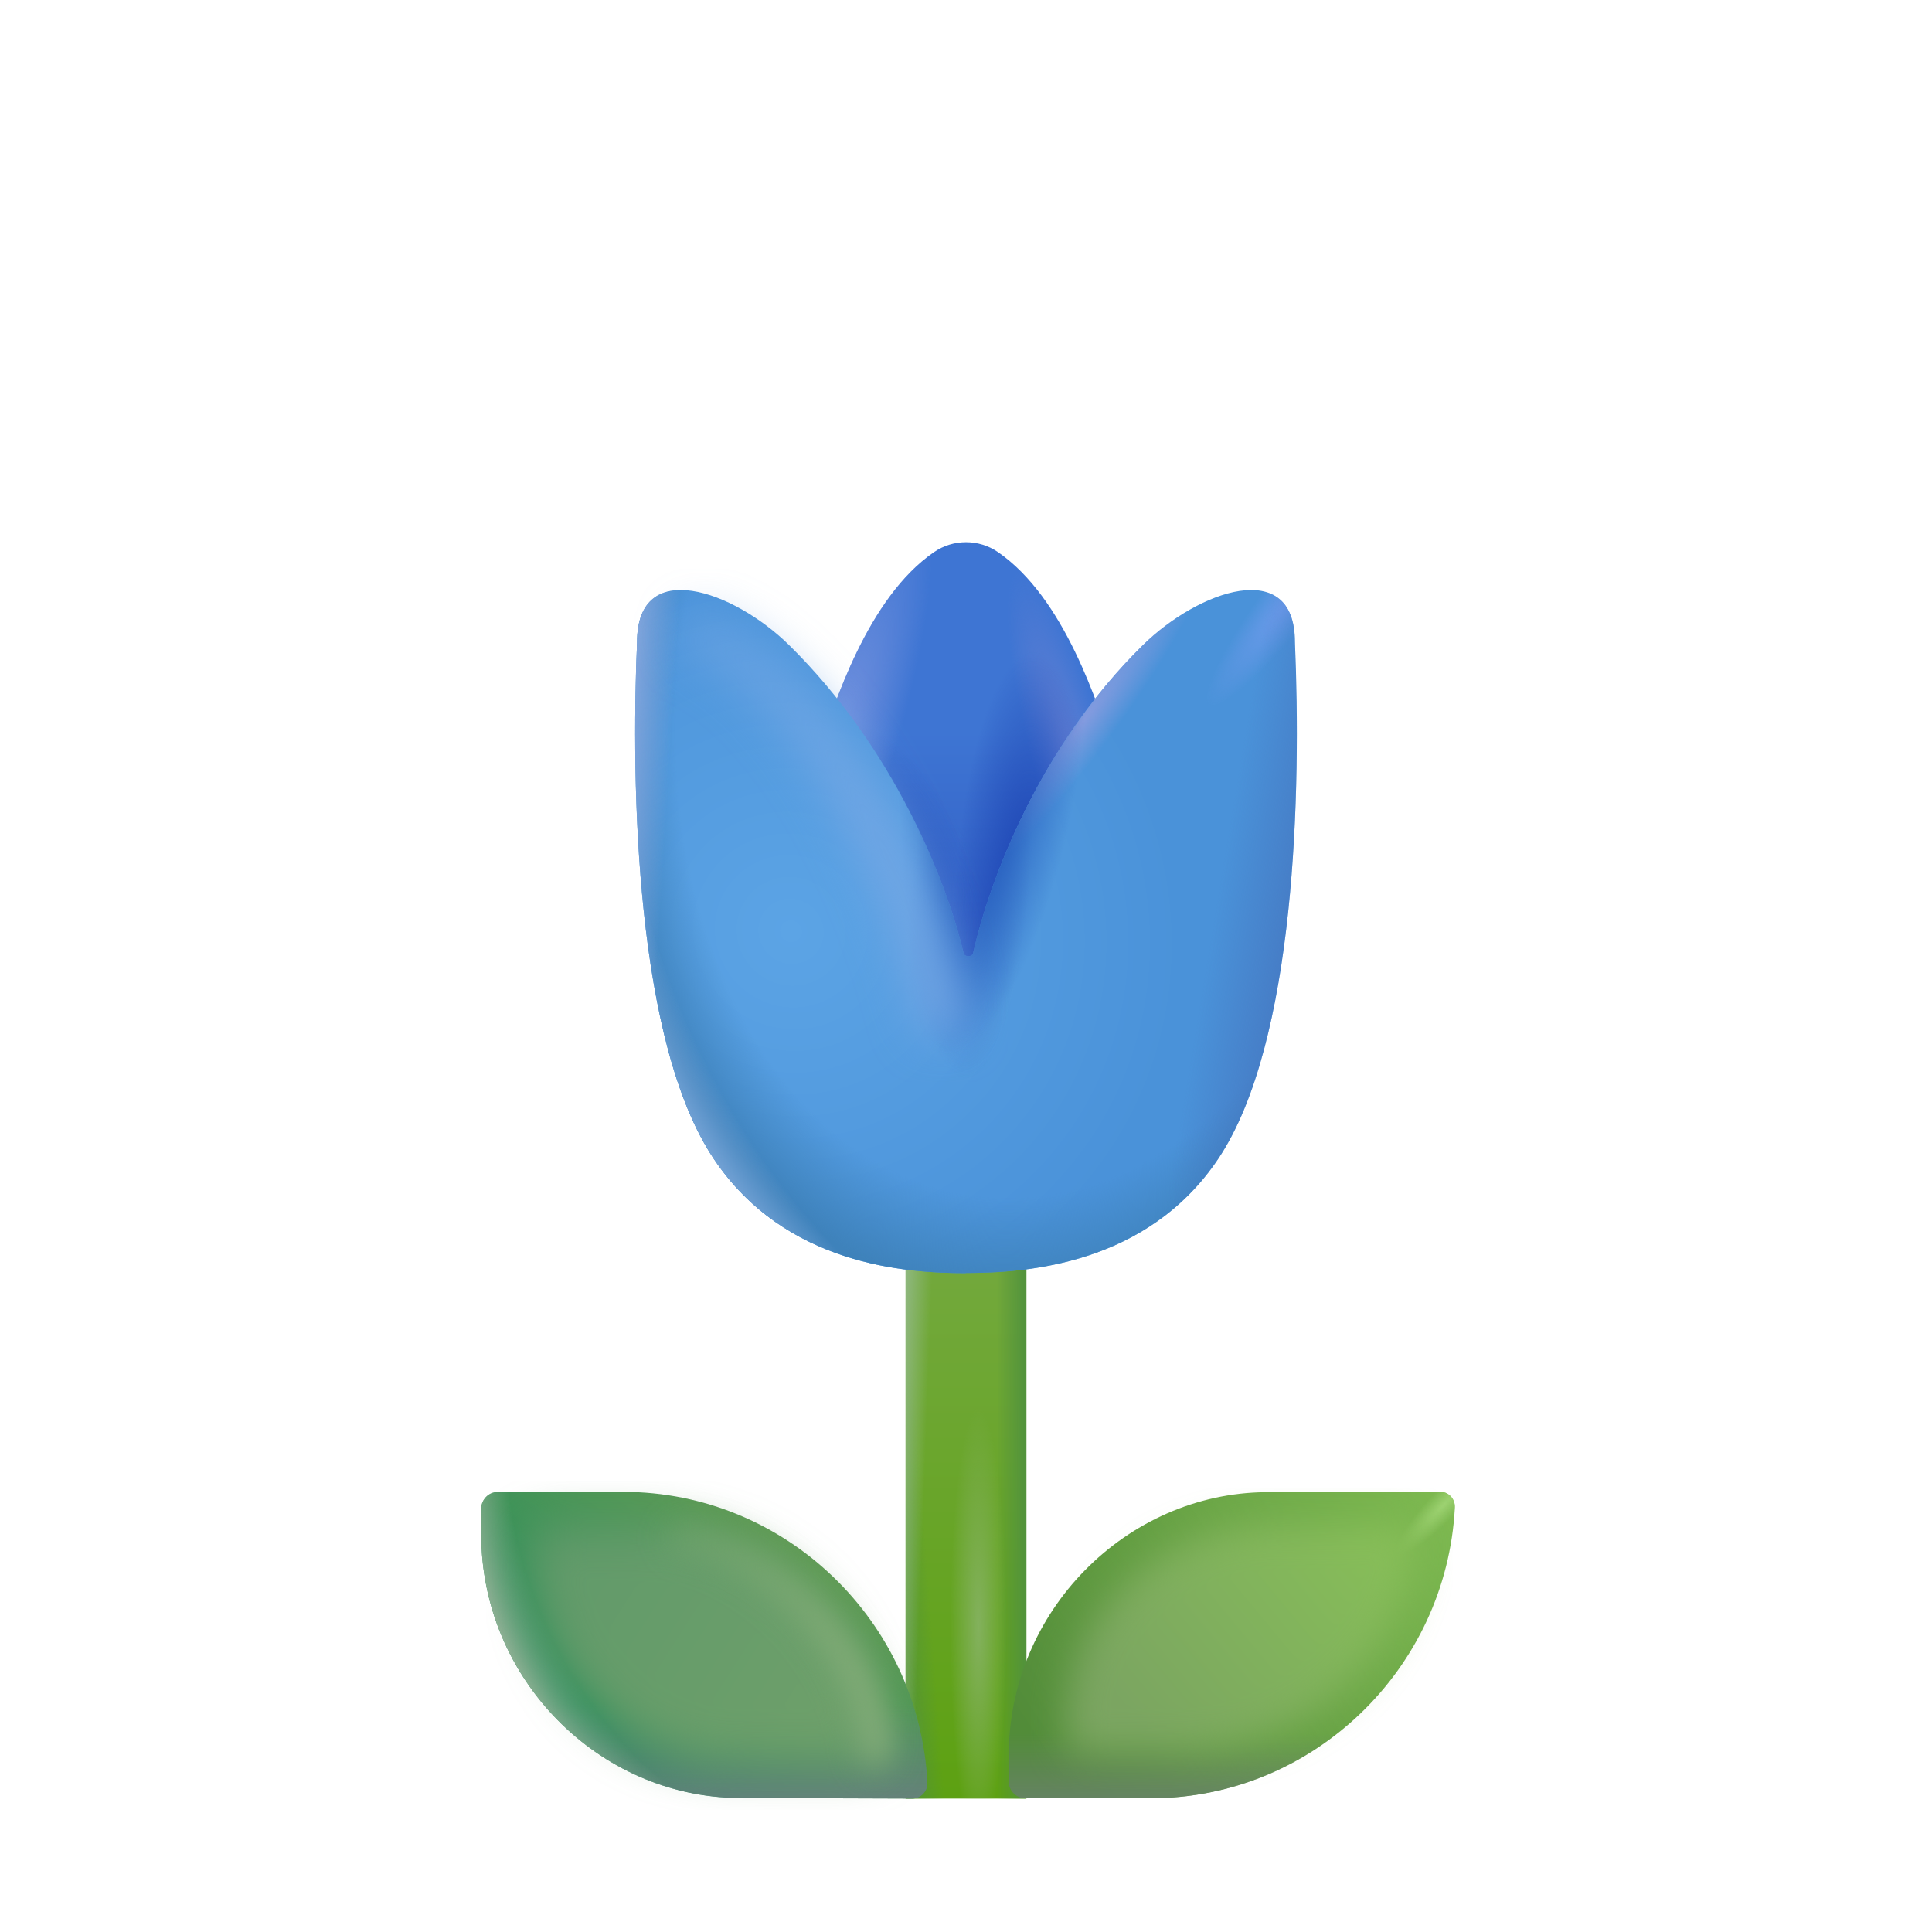
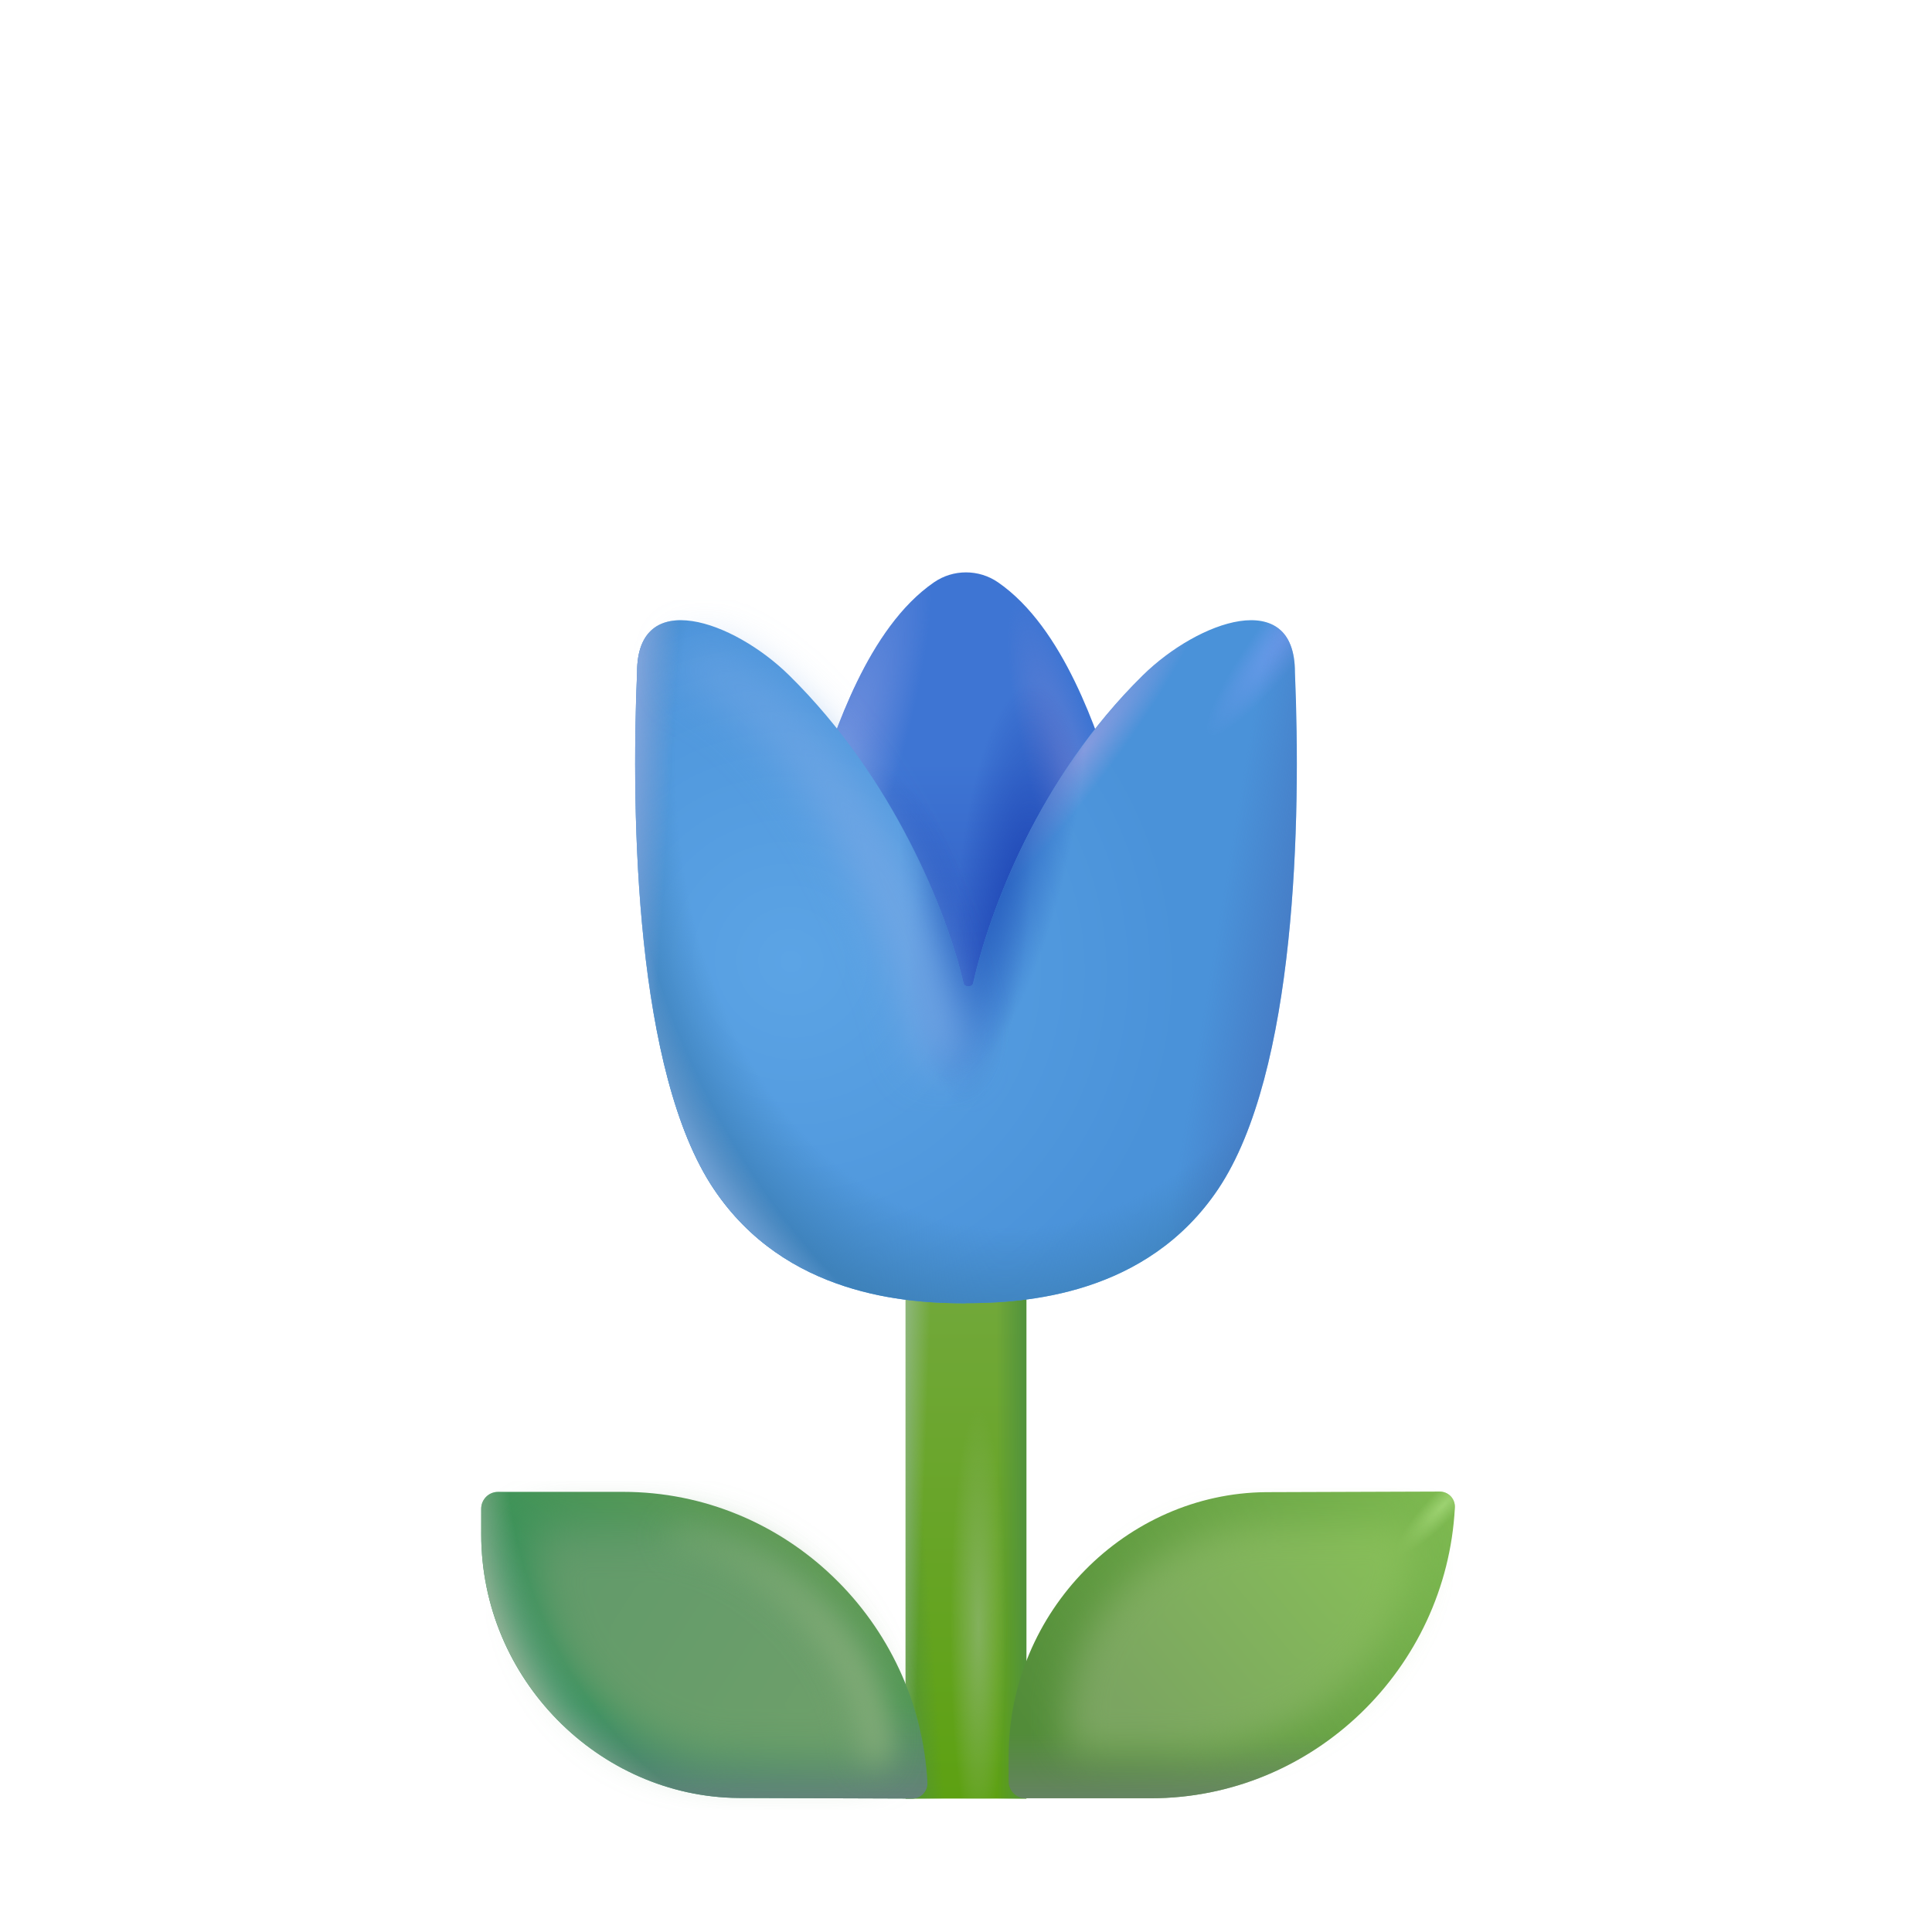
- <svg xmlns="http://www.w3.org/2000/svg" viewBox="0 0 32 32" fill="none">
+ <svg xmlns="http://www.w3.org/2000/svg" viewBox="0 0 32 32" fill="none" data-fb-stage="half" data-fb-stem-tip="16,19.66" data-fb-bloom-base="16,19.66" data-fb-overlap="0.5">
  <defs>
    <filter id="tul-filter0_f_28327_7534" x="8.056" y="24.535" width="7.218" height="5.43" filterUnits="userSpaceOnUse" color-interpolation-filters="sRGB">
      <feFlood flood-opacity="0" result="BackgroundImageFix" />
      <feBlend mode="normal" in="SourceGraphic" in2="BackgroundImageFix" result="shape" />
      <feGaussianBlur stdDeviation="0.375" result="effect1_foregroundBlur_28327_7534" />
    </filter>
    <filter id="tul-filter1_f_28327_7534" x="10.547" y="24.707" width="4.727" height="5.051" filterUnits="userSpaceOnUse" color-interpolation-filters="sRGB">
      <feFlood flood-opacity="0" result="BackgroundImageFix" />
      <feBlend mode="normal" in="SourceGraphic" in2="BackgroundImageFix" result="shape" />
      <feGaussianBlur stdDeviation="0.25" result="effect1_foregroundBlur_28327_7534" />
    </filter>
    <filter id="tul-filter2_f_28327_7534" x="17.067" y="24.644" width="6.997" height="4.988" filterUnits="userSpaceOnUse" color-interpolation-filters="sRGB">
      <feFlood flood-opacity="0" result="BackgroundImageFix" />
      <feBlend mode="normal" in="SourceGraphic" in2="BackgroundImageFix" result="shape" />
      <feGaussianBlur stdDeviation="0.3" result="effect1_foregroundBlur_28327_7534" />
    </filter>
    <filter id="tul-filter3_f_28327_7534" x="6.981" y="2.88" width="10.152" height="13.945" filterUnits="userSpaceOnUse" color-interpolation-filters="sRGB">
      <feFlood flood-opacity="0" result="BackgroundImageFix" />
      <feBlend mode="normal" in="SourceGraphic" in2="BackgroundImageFix" result="shape" />
      <feGaussianBlur stdDeviation="0.6" result="effect1_foregroundBlur_28327_7534" />
    </filter>
    <linearGradient id="tul-paint0_linear_28327_7534" x1="16.002" y1="29.795" x2="16.002" y2="20.316" gradientUnits="userSpaceOnUse">
      <stop stop-color="#5DA112" />
      <stop offset="1" stop-color="#74A93F" />
    </linearGradient>
    <linearGradient id="tul-paint1_linear_28327_7534" x1="14.878" y1="27.925" x2="15.503" y2="27.878" gradientUnits="userSpaceOnUse">
      <stop stop-color="#51923C" />
      <stop offset="1" stop-color="#51923C" stop-opacity="0" />
    </linearGradient>
    <linearGradient id="tul-paint2_linear_28327_7534" x1="17" y1="27.972" x2="16.503" y2="27.972" gradientUnits="userSpaceOnUse">
      <stop stop-color="#51923C" />
      <stop offset="1" stop-color="#51923C" stop-opacity="0" />
    </linearGradient>
    <linearGradient id="tul-paint3_linear_28327_7534" x1="14.909" y1="23.566" x2="15.347" y2="23.582" gradientUnits="userSpaceOnUse">
      <stop stop-color="#8FB87F" />
      <stop offset="1" stop-color="#8FB87F" stop-opacity="0" />
    </linearGradient>
    <radialGradient id="tul-paint4_radial_28327_7534" cx="0" cy="0" r="1" gradientUnits="userSpaceOnUse" gradientTransform="translate(16.206 26.941) rotate(90) scale(3.625 0.46875)">
      <stop stop-color="#83B15D" />
      <stop offset="1" stop-color="#83B15D" stop-opacity="0" />
    </radialGradient>
    <linearGradient id="tul-paint5_linear_28327_7534" x1="12.508" y1="24.71" x2="8.29" y2="30.421" gradientUnits="userSpaceOnUse">
      <stop offset="0.011" stop-color="#629B53" />
      <stop offset="1" stop-color="#008461" />
      <stop offset="1" stop-color="#4D9055" />
    </linearGradient>
    <linearGradient id="tul-paint6_linear_28327_7534" x1="13.883" y1="30.202" x2="13.883" y2="28.233" gradientUnits="userSpaceOnUse">
      <stop stop-color="#6F7E82" />
      <stop offset="1" stop-color="#6F7E82" stop-opacity="0" />
    </linearGradient>
    <radialGradient id="tul-paint7_radial_28327_7534" cx="0" cy="0" r="1" gradientUnits="userSpaceOnUse" gradientTransform="translate(12.7194 25.0972) rotate(158.54) scale(4.86879 6.63165)">
      <stop offset="0.841" stop-color="#92B196" stop-opacity="0" />
      <stop offset="1" stop-color="#92B196" />
    </radialGradient>
    <linearGradient id="tul-paint8_linear_28327_7534" x1="14.524" y1="28.733" x2="9.258" y2="25.374" gradientUnits="userSpaceOnUse">
      <stop stop-color="#6FA06A" />
      <stop offset="1" stop-color="#619A6A" />
    </linearGradient>
    <linearGradient id="tul-paint9_linear_28327_7534" x1="14.524" y1="27.102" x2="9.727" y2="24.352" gradientUnits="userSpaceOnUse">
      <stop stop-color="#86AD7A" />
      <stop offset="1" stop-color="#86AD7A" stop-opacity="0" />
    </linearGradient>
    <linearGradient id="tul-paint10_linear_28327_7534" x1="17.761" y1="29.785" x2="24.936" y2="25.005" gradientUnits="userSpaceOnUse">
      <stop stop-color="#528C39" />
      <stop offset="1" stop-color="#81BD52" />
    </linearGradient>
    <linearGradient id="tul-paint11_linear_28327_7534" x1="19.198" y1="30.123" x2="19.198" y2="28.717" gradientUnits="userSpaceOnUse">
      <stop stop-color="#6A806E" />
      <stop offset="1" stop-color="#6A806E" stop-opacity="0" />
    </linearGradient>
    <radialGradient id="tul-paint12_radial_28327_7534" cx="0" cy="0" r="1" gradientUnits="userSpaceOnUse" gradientTransform="translate(23.9169 24.9203) rotate(133.898) scale(1.14926 0.24366)">
      <stop stop-color="#9DD271" />
      <stop offset="1" stop-color="#9DD271" stop-opacity="0" />
    </radialGradient>
    <linearGradient id="tul-paint13_linear_28327_7534" x1="22.667" y1="25.244" x2="18.759" y2="28.478" gradientUnits="userSpaceOnUse">
      <stop stop-color="#87BE58" />
      <stop offset="1" stop-color="#7BA561" />
    </linearGradient>
    <linearGradient id="tul-paint14_linear_28327_7534" x1="16.264" y1="7.312" x2="16.264" y2="22.562" gradientUnits="userSpaceOnUse">
      <stop stop-color="#3E75D3" />
      <stop offset="1" stop-color="#1D38AD" />
    </linearGradient>
    <radialGradient id="tul-paint15_radial_28327_7534" cx="0" cy="0" r="1" gradientUnits="userSpaceOnUse" gradientTransform="translate(18.92 8.28601) rotate(164.544) scale(1.03752 5.55677)">
      <stop stop-color="#6580D3" />
      <stop offset="1" stop-color="#6580D3" stop-opacity="0" />
    </radialGradient>
    <radialGradient id="tul-paint16_radial_28327_7534" cx="0" cy="0" r="1" gradientUnits="userSpaceOnUse" gradientTransform="translate(17.6075 12.0625) rotate(-87.9454) scale(6.97323 1.92281)">
      <stop offset="0.146" stop-color="#1E46B5" />
      <stop offset="1" stop-color="#1E46B5" stop-opacity="0" />
    </radialGradient>
    <radialGradient id="tul-paint17_radial_28327_7534" cx="0" cy="0" r="1" gradientUnits="userSpaceOnUse" gradientTransform="translate(12.295 10.7813) rotate(-37.5479) scale(5.28162 6.92193)">
      <stop stop-color="#1E46B5" />
      <stop offset="0.668" stop-color="#1E46B5" stop-opacity="0" />
    </radialGradient>
    <radialGradient id="tul-paint18_radial_28327_7534" cx="0" cy="0" r="1" gradientUnits="userSpaceOnUse" gradientTransform="translate(11.8906 8.9375) rotate(18.7786) scale(1.74737 8.4415)">
      <stop stop-color="#7E97E0" />
      <stop offset="1" stop-color="#7E97E0" stop-opacity="0" />
    </radialGradient>
    <radialGradient id="tul-paint19_radial_28327_7534" cx="0" cy="0" r="1" gradientUnits="userSpaceOnUse" gradientTransform="translate(11.2325 12.7421) rotate(44.3281) scale(10.8339 10.4937)">
      <stop stop-color="#5CA4E5" />
      <stop offset="1" stop-color="#4A92D9" />
    </radialGradient>
    <radialGradient id="tul-paint20_radial_28327_7534" cx="0" cy="0" r="1" gradientUnits="userSpaceOnUse" gradientTransform="translate(17.9825 6.12498) rotate(96.9031) scale(16.4946 11.6565)">
      <stop offset="0.844" stop-color="#3E82BB" stop-opacity="0" />
      <stop offset="1" stop-color="#3E82BB" />
    </radialGradient>
    <radialGradient id="tul-paint21_radial_28327_7534" cx="0" cy="0" r="1" gradientUnits="userSpaceOnUse" gradientTransform="translate(16 8.81248) rotate(90) scale(7.9375 1.82689)">
      <stop stop-color="#2C5EBC" />
      <stop offset="1" stop-color="#2C5EBC" stop-opacity="0" />
    </radialGradient>
    <radialGradient id="tul-paint22_radial_28327_7534" cx="0" cy="0" r="1" gradientUnits="userSpaceOnUse" gradientTransform="translate(19.1511 7.03929) rotate(-53.3035) scale(5.50989 0.864094)">
      <stop stop-color="#859BDF" />
      <stop offset="1" stop-color="#859BDF" stop-opacity="0" />
    </radialGradient>
    <radialGradient id="tul-paint23_radial_28327_7534" cx="0" cy="0" r="1" gradientUnits="userSpaceOnUse" gradientTransform="translate(25.778 7.9979) rotate(149.81) scale(20.6375 21.9671)">
      <stop offset="0.913" stop-color="#86ADDE" stop-opacity="0" />
      <stop offset="0.989" stop-color="#86ADDE" />
    </radialGradient>
    <radialGradient id="tul-paint24_radial_28327_7534" cx="0" cy="0" r="1" gradientUnits="userSpaceOnUse" gradientTransform="translate(25.0126 3.43738) rotate(127.534) scale(3.96258 0.719317)">
      <stop stop-color="#6F9BEC" />
      <stop offset="1" stop-color="#6F9BEC" stop-opacity="0" />
    </radialGradient>
    <linearGradient id="tul-paint25_linear_28327_7534" x1="25.67" y1="15.75" x2="22.295" y2="15.188" gradientUnits="userSpaceOnUse">
      <stop stop-color="#436FBA" />
      <stop offset="1" stop-color="#436FBA" stop-opacity="0" />
    </linearGradient>
    <linearGradient id="tul-paint26_linear_28327_7534" x1="6.389" y1="8.062" x2="7.92" y2="8.156" gradientUnits="userSpaceOnUse">
      <stop stop-color="#98AFE5" />
      <stop offset="1" stop-color="#98AFE5" stop-opacity="0" />
    </linearGradient>
    <radialGradient id="tul-paint27_radial_28327_7534" cx="0" cy="0" r="1" gradientUnits="userSpaceOnUse" gradientTransform="translate(16.8262 9.62498) rotate(102.733) scale(6.66387 1.98921)">
      <stop stop-color="#245BBE" />
      <stop offset="1" stop-color="#245BBE" stop-opacity="0" />
    </radialGradient>
    <linearGradient id="tul-paint28_linear_28327_7534" x1="12.932" y1="10.457" x2="3.472" y2="-1.296" gradientUnits="userSpaceOnUse">
      <stop stop-color="#73A7E5" />
      <stop offset="1" stop-color="#73A7E5" stop-opacity="0" />
    </linearGradient>
  </defs>
  <path d="M17 19.66H15V29.79H17V19.66Z" fill="url(#tul-paint0_linear_28327_7534)" />
  <path d="M17 19.66H15V29.79H17V19.66Z" fill="url(#tul-paint1_linear_28327_7534)" />
  <path d="M17 19.66H15V29.79H17V19.66Z" fill="url(#tul-paint2_linear_28327_7534)" />
  <path d="M17 19.66H15V29.79H17V19.66Z" fill="url(#tul-paint3_linear_28327_7534)" />
  <path d="M17 19.66H15V29.79H17V19.66Z" fill="url(#tul-paint4_radial_28327_7534)" />
  <path d="M7.97 25.41C7.97 27.81 9.92 29.76 12.23 29.78L15.11 29.79C15.25 29.79 15.37 29.67 15.36 29.52C15.22 26.86 13.02 24.71 10.32 24.71H8.25C8.09 24.71 7.97 24.84 7.97 24.99V25.41Z" fill="url(#tul-paint5_linear_28327_7534)" />
  <path d="M7.97 25.41C7.97 27.81 9.92 29.76 12.23 29.78L15.11 29.79C15.25 29.79 15.37 29.67 15.36 29.52C15.22 26.86 13.02 24.71 10.32 24.71H8.25C8.09 24.71 7.97 24.84 7.97 24.99V25.41Z" fill="url(#tul-paint6_linear_28327_7534)" />
  <path d="M7.97 25.41C7.97 27.81 9.92 29.76 12.23 29.78L15.11 29.79C15.25 29.79 15.37 29.67 15.36 29.52C15.22 26.86 13.02 24.71 10.32 24.71H8.25C8.09 24.71 7.97 24.84 7.97 24.99V25.41Z" fill="url(#tul-paint7_radial_28327_7534)" />
  <g filter="url(#tul-filter0_f_28327_7534)">
    <path d="M8.806 25.826C8.806 27.683 10.315 29.192 12.102 29.207L14.33 29.215C14.438 29.215 14.531 29.122 14.524 29.006C14.415 26.948 12.713 25.285 10.624 25.285H9.023C8.899 25.285 8.806 25.386 8.806 25.502V25.826Z" fill="url(#tul-paint8_linear_28327_7534)" />
  </g>
  <g filter="url(#tul-filter1_f_28327_7534)">
    <path d="M11.297 25.457C12.454 25.613 14.337 26.97 14.524 29.008" stroke="url(#tul-paint9_linear_28327_7534)" stroke-width="0.5" stroke-linecap="round" />
  </g>
  <path d="M16.707 29.085C16.707 26.685 18.657 24.735 20.967 24.715L23.847 24.705C23.987 24.705 24.107 24.825 24.097 24.975C23.957 27.635 21.757 29.785 19.057 29.785H16.987C16.827 29.785 16.707 29.655 16.707 29.505V29.085Z" fill="url(#tul-paint10_linear_28327_7534)" />
  <path d="M16.707 29.085C16.707 26.685 18.657 24.735 20.967 24.715L23.847 24.705C23.987 24.705 24.107 24.825 24.097 24.975C23.957 27.635 21.757 29.785 19.057 29.785H16.987C16.827 29.785 16.707 29.655 16.707 29.505V29.085Z" fill="url(#tul-paint11_linear_28327_7534)" />
  <path d="M16.707 29.085C16.707 26.685 18.657 24.735 20.967 24.715L23.847 24.705C23.987 24.705 24.107 24.825 24.097 24.975C23.957 27.635 21.757 29.785 19.057 29.785H16.987C16.827 29.785 16.707 29.655 16.707 29.505V29.085Z" fill="url(#tul-paint12_radial_28327_7534)" />
  <g filter="url(#tul-filter2_f_28327_7534)">
    <path d="M17.667 28.51C17.667 26.721 19.196 25.267 21.008 25.252L23.267 25.244C23.377 25.244 23.471 25.334 23.463 25.445C23.354 27.429 21.628 29.032 19.51 29.032H17.887C17.761 29.032 17.667 28.935 17.667 28.824V28.51Z" fill="url(#tul-paint13_linear_28327_7534)" />
  </g>
-   <g transform="translate(16 19.66) scale(0.608) translate(-16 -19.7)">
+   <g transform="translate(16 20.16) scale(0.608) translate(-16 -19.7)">
    <path d="M11.957 7.933C12.403 6.537 13.326 3.645 15.13 2.404C15.652 2.045 16.348 2.045 16.87 2.404C18.674 3.645 19.597 6.537 20.043 7.933C20.066 8.007 20.088 8.076 20.109 8.141L16 14.438L11.891 8.141C11.912 8.076 11.934 8.007 11.957 7.933Z" fill="url(#tul-paint14_linear_28327_7534)" />
    <path d="M11.957 7.933C12.403 6.537 13.326 3.645 15.13 2.404C15.652 2.045 16.348 2.045 16.87 2.404C18.674 3.645 19.597 6.537 20.043 7.933C20.066 8.007 20.088 8.076 20.109 8.141L16 14.438L11.891 8.141C11.912 8.076 11.934 8.007 11.957 7.933Z" fill="url(#tul-paint15_radial_28327_7534)" />
    <path d="M11.957 7.933C12.403 6.537 13.326 3.645 15.13 2.404C15.652 2.045 16.348 2.045 16.87 2.404C18.674 3.645 19.597 6.537 20.043 7.933C20.066 8.007 20.088 8.076 20.109 8.141L16 14.438L11.891 8.141C11.912 8.076 11.934 8.007 11.957 7.933Z" fill="url(#tul-paint16_radial_28327_7534)" />
    <path d="M11.957 7.933C12.403 6.537 13.326 3.645 15.13 2.404C15.652 2.045 16.348 2.045 16.87 2.404C18.674 3.645 19.597 6.537 20.043 7.933C20.066 8.007 20.088 8.076 20.109 8.141L16 14.438L11.891 8.141C11.912 8.076 11.934 8.007 11.957 7.933Z" fill="url(#tul-paint17_radial_28327_7534)" />
    <path d="M11.957 7.933C12.403 6.537 13.326 3.645 15.13 2.404C15.652 2.045 16.348 2.045 16.87 2.404C18.674 3.645 19.597 6.537 20.043 7.933C20.066 8.007 20.088 8.076 20.109 8.141L16 14.438L11.891 8.141C11.912 8.076 11.934 8.007 11.957 7.933Z" fill="url(#tul-paint18_radial_28327_7534)" />
    <path d="M24.961 4.859C25.128 8.828 25.004 15.758 22.867 18.938C20.921 21.834 17.608 22.042 15.992 22.043L15.992 22.047C14.383 22.047 11.086 21.844 9.133 18.938C6.996 15.758 6.872 8.828 7.039 4.859C7.039 2.516 9.668 3.45 11.18 4.937C14.043 7.754 15.477 11.382 15.933 13.331C15.959 13.443 16.167 13.443 16.193 13.331C16.64 11.356 17.986 7.725 20.82 4.937C22.332 3.45 24.961 2.516 24.961 4.859Z" fill="url(#tul-paint19_radial_28327_7534)" />
    <path d="M24.961 4.859C25.128 8.828 25.004 15.758 22.867 18.938C20.921 21.834 17.608 22.042 15.992 22.043L15.992 22.047C14.383 22.047 11.086 21.844 9.133 18.938C6.996 15.758 6.872 8.828 7.039 4.859C7.039 2.516 9.668 3.45 11.18 4.937C14.043 7.754 15.477 11.382 15.933 13.331C15.959 13.443 16.167 13.443 16.193 13.331C16.64 11.356 17.986 7.725 20.82 4.937C22.332 3.45 24.961 2.516 24.961 4.859Z" fill="url(#tul-paint20_radial_28327_7534)" />
    <path d="M24.961 4.859C25.128 8.828 25.004 15.758 22.867 18.938C20.921 21.834 17.608 22.042 15.992 22.043L15.992 22.047C14.383 22.047 11.086 21.844 9.133 18.938C6.996 15.758 6.872 8.828 7.039 4.859C7.039 2.516 9.668 3.45 11.18 4.937C14.043 7.754 15.477 11.382 15.933 13.331C15.959 13.443 16.167 13.443 16.193 13.331C16.64 11.356 17.986 7.725 20.82 4.937C22.332 3.45 24.961 2.516 24.961 4.859Z" fill="url(#tul-paint21_radial_28327_7534)" />
    <path d="M24.961 4.859C25.128 8.828 25.004 15.758 22.867 18.938C20.921 21.834 17.608 22.042 15.992 22.043L15.992 22.047C14.383 22.047 11.086 21.844 9.133 18.938C6.996 15.758 6.872 8.828 7.039 4.859C7.039 2.516 9.668 3.45 11.18 4.937C14.043 7.754 15.477 11.382 15.933 13.331C15.959 13.443 16.167 13.443 16.193 13.331C16.64 11.356 17.986 7.725 20.82 4.937C22.332 3.45 24.961 2.516 24.961 4.859Z" fill="url(#tul-paint22_radial_28327_7534)" />
    <path d="M24.961 4.859C25.128 8.828 25.004 15.758 22.867 18.938C20.921 21.834 17.608 22.042 15.992 22.043L15.992 22.047C14.383 22.047 11.086 21.844 9.133 18.938C6.996 15.758 6.872 8.828 7.039 4.859C7.039 2.516 9.668 3.45 11.18 4.937C14.043 7.754 15.477 11.382 15.933 13.331C15.959 13.443 16.167 13.443 16.193 13.331C16.64 11.356 17.986 7.725 20.82 4.937C22.332 3.45 24.961 2.516 24.961 4.859Z" fill="url(#tul-paint23_radial_28327_7534)" />
    <path d="M24.961 4.859C25.128 8.828 25.004 15.758 22.867 18.938C20.921 21.834 17.608 22.042 15.992 22.043L15.992 22.047C14.383 22.047 11.086 21.844 9.133 18.938C6.996 15.758 6.872 8.828 7.039 4.859C7.039 2.516 9.668 3.45 11.18 4.937C14.043 7.754 15.477 11.382 15.933 13.331C15.959 13.443 16.167 13.443 16.193 13.331C16.64 11.356 17.986 7.725 20.82 4.937C22.332 3.45 24.961 2.516 24.961 4.859Z" fill="url(#tul-paint24_radial_28327_7534)" />
    <path d="M24.961 4.859C25.128 8.828 25.004 15.758 22.867 18.938C20.921 21.834 17.608 22.042 15.992 22.043L15.992 22.047C14.383 22.047 11.086 21.844 9.133 18.938C6.996 15.758 6.872 8.828 7.039 4.859C7.039 2.516 9.668 3.45 11.18 4.937C14.043 7.754 15.477 11.382 15.933 13.331C15.959 13.443 16.167 13.443 16.193 13.331C16.64 11.356 17.986 7.725 20.82 4.937C22.332 3.45 24.961 2.516 24.961 4.859Z" fill="url(#tul-paint25_linear_28327_7534)" />
    <path d="M24.961 4.859C25.128 8.828 25.004 15.758 22.867 18.938C20.921 21.834 17.608 22.042 15.992 22.043L15.992 22.047C14.383 22.047 11.086 21.844 9.133 18.938C6.996 15.758 6.872 8.828 7.039 4.859C7.039 2.516 9.668 3.45 11.18 4.937C14.043 7.754 15.477 11.382 15.933 13.331C15.959 13.443 16.167 13.443 16.193 13.331C16.64 11.356 17.986 7.725 20.82 4.937C22.332 3.45 24.961 2.516 24.961 4.859Z" fill="url(#tul-paint26_linear_28327_7534)" />
    <path d="M24.961 4.859C25.128 8.828 25.004 15.758 22.867 18.938C20.921 21.834 17.608 22.042 15.992 22.043L15.992 22.047C14.383 22.047 11.086 21.844 9.133 18.938C6.996 15.758 6.872 8.828 7.039 4.859C7.039 2.516 9.668 3.45 11.18 4.937C14.043 7.754 15.477 11.382 15.933 13.331C15.959 13.443 16.167 13.443 16.193 13.331C16.64 11.356 17.986 7.725 20.82 4.937C22.332 3.45 24.961 2.516 24.961 4.859Z" fill="url(#tul-paint27_radial_28327_7534)" />
    <g filter="url(#tul-filter3_f_28327_7534)">
      <path d="M9.016 4.116C8.691 4.001 8.333 4.171 8.218 4.496C8.102 4.821 8.272 5.179 8.597 5.294L9.016 4.116ZM14.7 15.144C14.779 15.48 15.116 15.688 15.452 15.608C15.788 15.529 15.996 15.192 15.916 14.856L14.7 15.144ZM8.597 5.294C9.361 5.566 10.526 6.471 11.699 8.137C12.858 9.782 13.983 12.115 14.7 15.144L15.916 14.856C15.166 11.683 13.978 9.202 12.722 7.417C11.479 5.653 10.127 4.512 9.016 4.116L8.597 5.294Z" fill="url(#tul-paint28_linear_28327_7534)" />
    </g>
  </g>
</svg>
